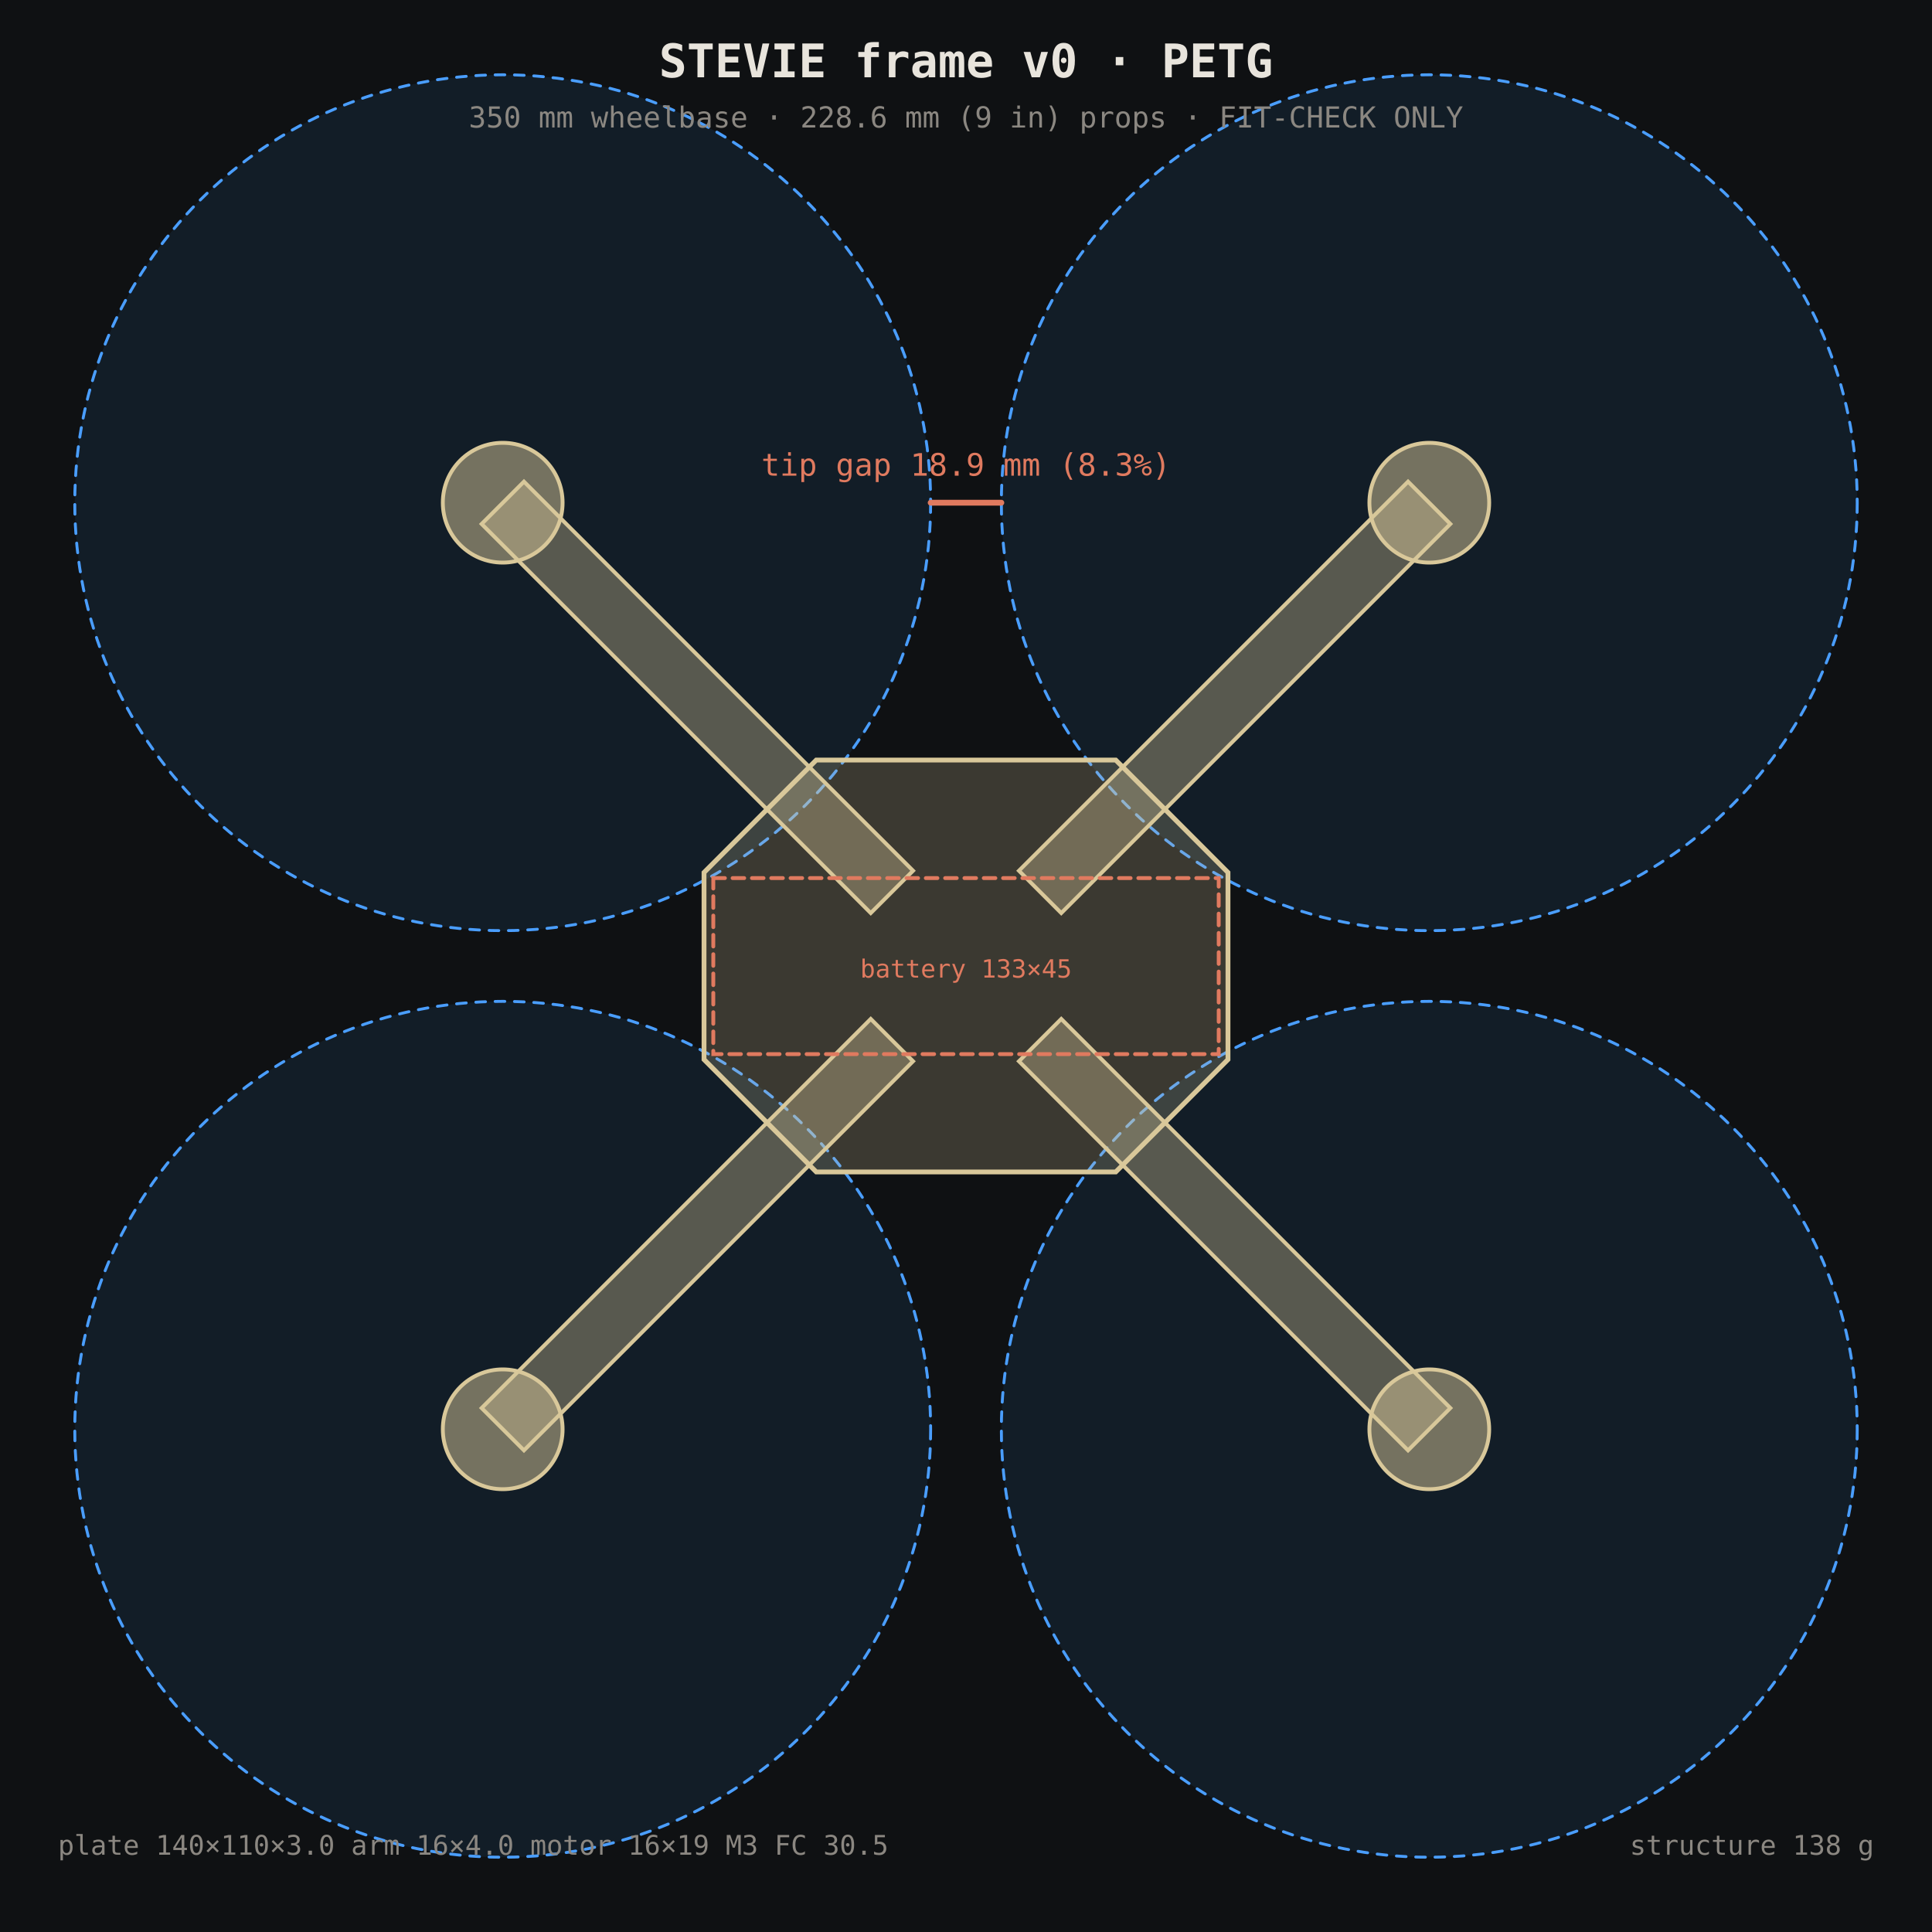
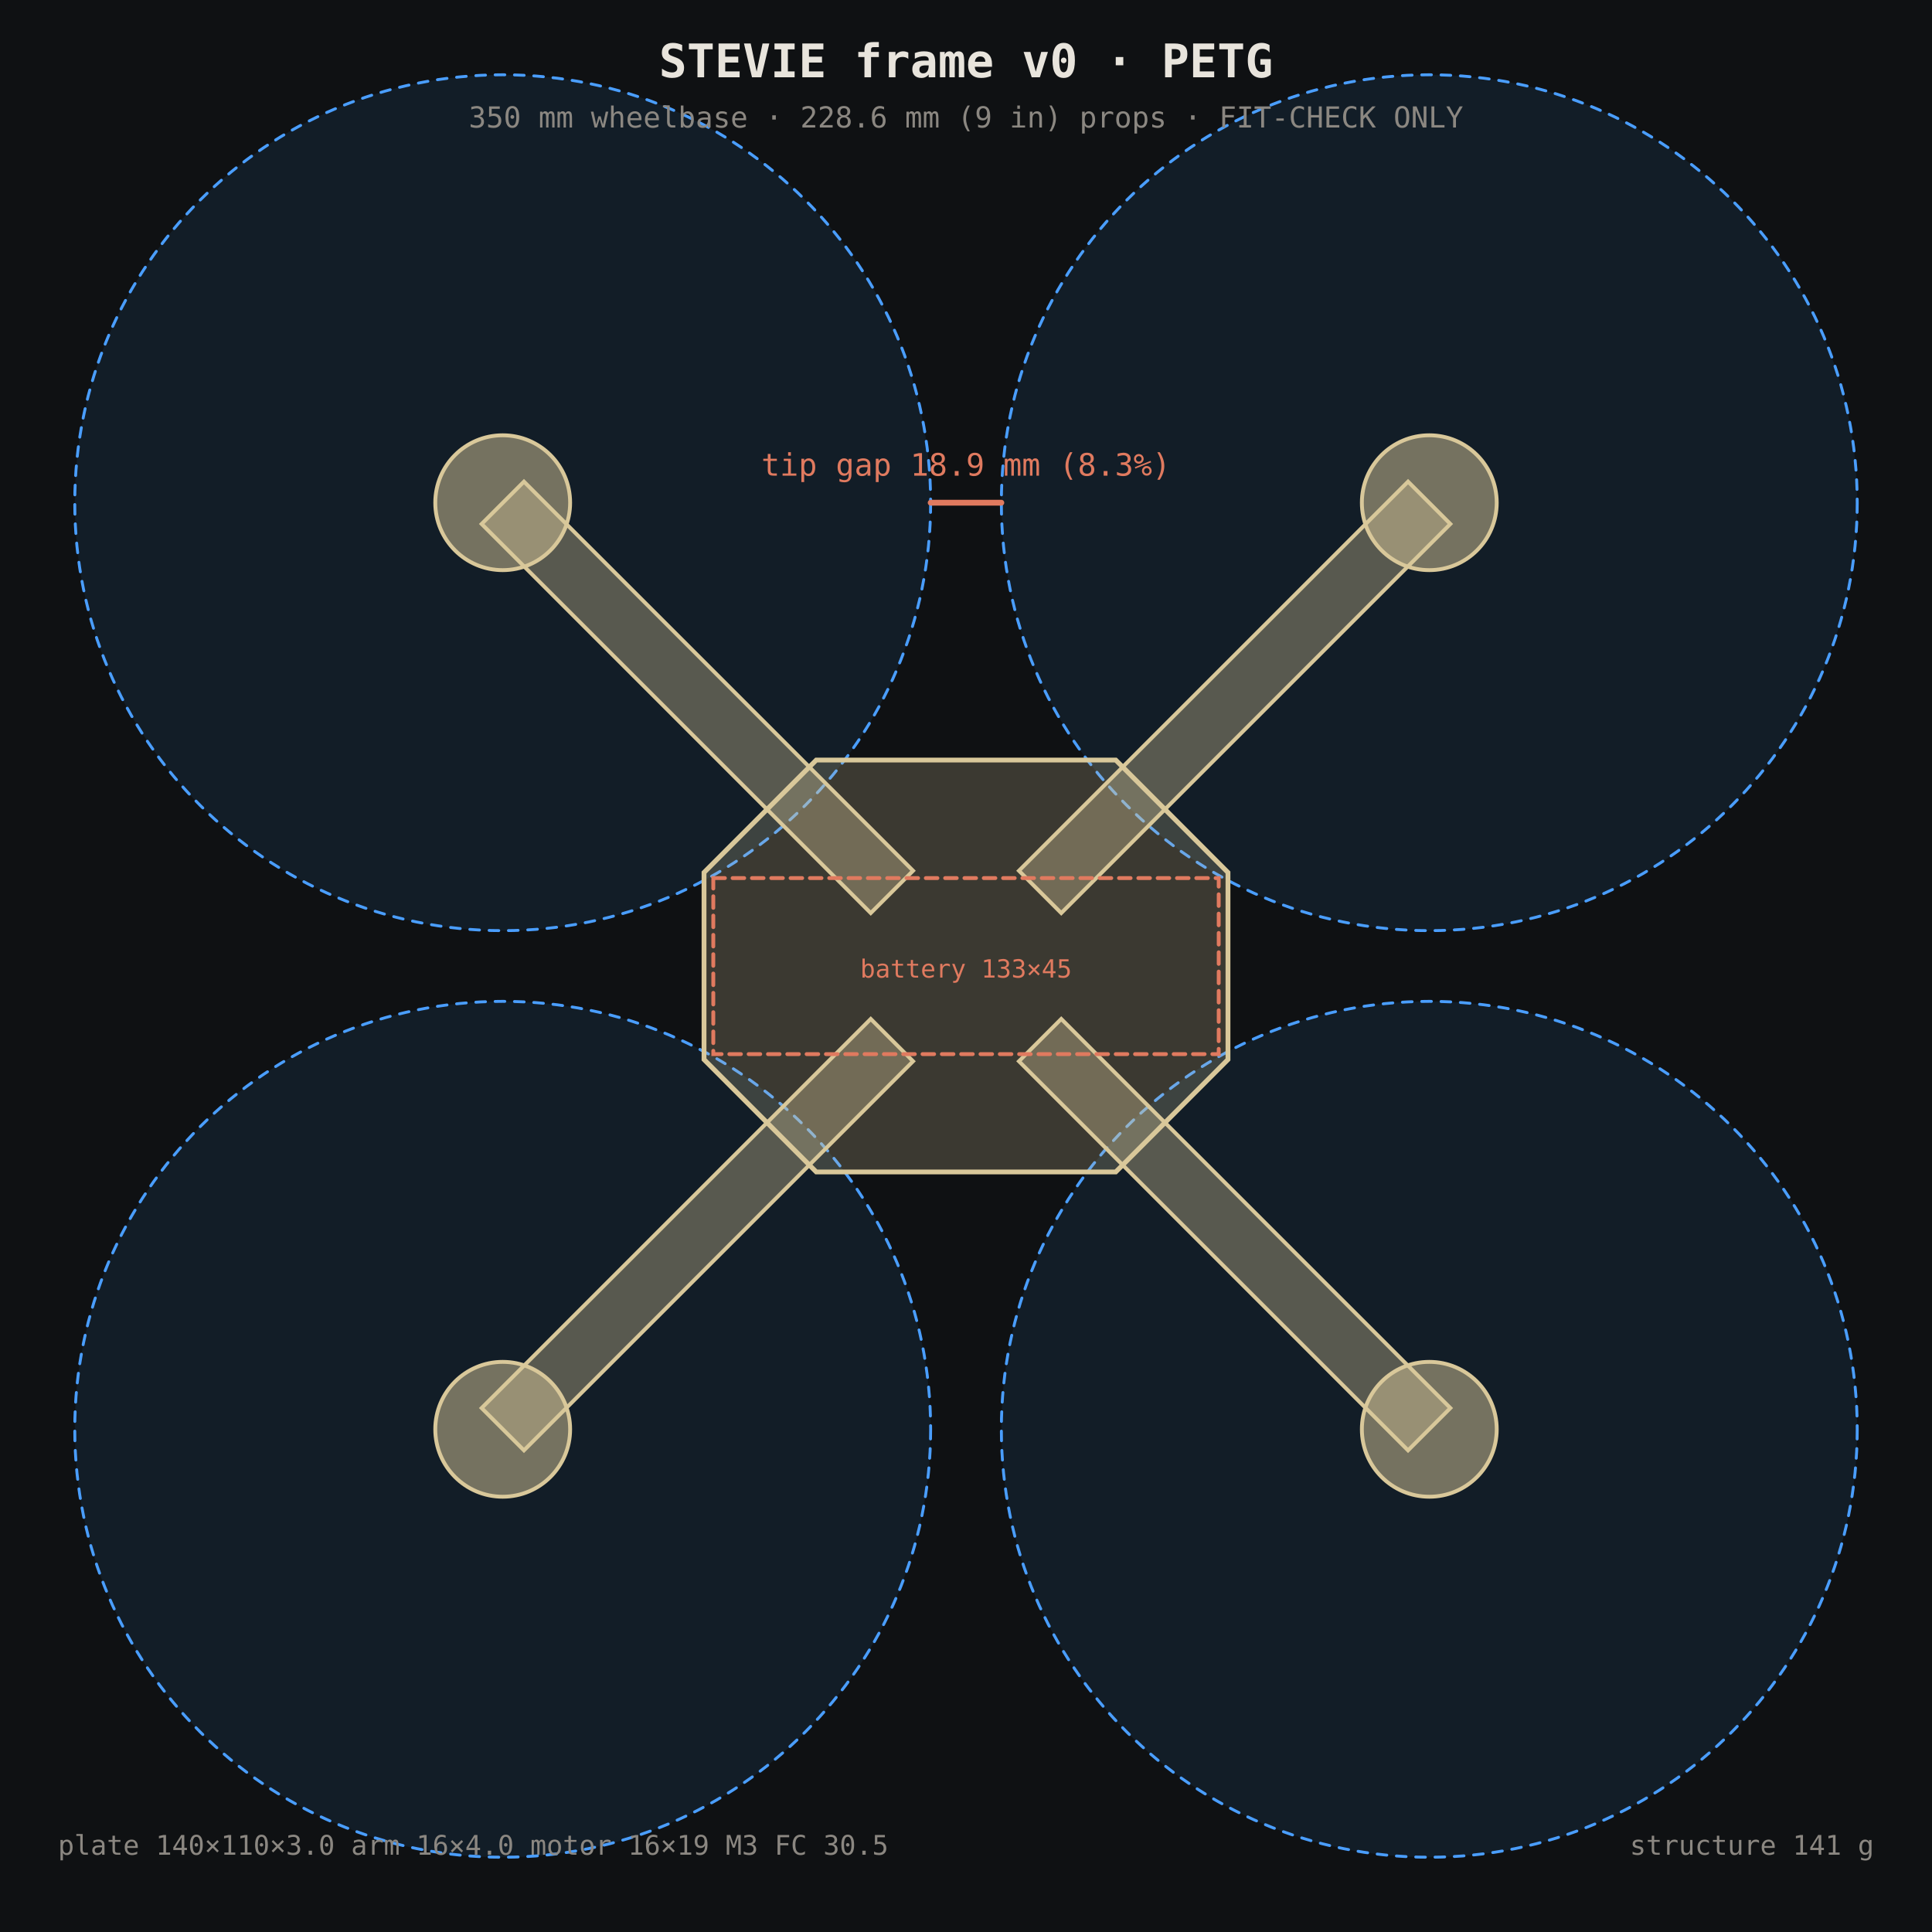
<svg xmlns="http://www.w3.org/2000/svg" viewBox="0 0 1000 1000" width="1000" height="1000">
  <rect width="1000" height="1000" fill="#0f1113" />
  <g fill="none" stroke-linecap="round">
    <circle cx="739.8" cy="260.2" r="221.5" fill="#2b6cb0" fill-opacity="0.13" stroke="#4a9eff" stroke-width="1.5" stroke-dasharray="5 5" />
    <circle cx="260.2" cy="260.2" r="221.5" fill="#2b6cb0" fill-opacity="0.13" stroke="#4a9eff" stroke-width="1.5" stroke-dasharray="5 5" />
    <circle cx="260.2" cy="739.8" r="221.5" fill="#2b6cb0" fill-opacity="0.13" stroke="#4a9eff" stroke-width="1.5" stroke-dasharray="5 5" />
    <circle cx="739.8" cy="739.8" r="221.5" fill="#2b6cb0" fill-opacity="0.13" stroke="#4a9eff" stroke-width="1.5" stroke-dasharray="5 5" />
    <polygon points="422.5,606.6 577.5,606.6 635.6,548.4 635.6,451.6 577.5,393.4 422.5,393.4 364.4,451.6 364.4,548.4" fill="#d9c89a" fill-opacity="0.22" stroke="#d9c89a" stroke-width="2.5" />
    <polygon points="549.3,472.6 750.7,271.2 728.8,249.3 527.4,450.7" fill="#d9c89a" fill-opacity="0.35" stroke="#d9c89a" stroke-width="2" />
-     <circle cx="739.8" cy="260.2" r="31.0" fill="#d9c89a" fill-opacity="0.5" stroke="#d9c89a" stroke-width="2" />
+     <circle cx="739.8" cy="260.2" r="34.9" fill="#d9c89a" fill-opacity="0.5" stroke="#d9c89a" stroke-width="2" />
    <polygon points="472.6,450.7 271.2,249.3 249.3,271.2 450.7,472.6" fill="#d9c89a" fill-opacity="0.35" stroke="#d9c89a" stroke-width="2" />
-     <circle cx="260.2" cy="260.2" r="31.0" fill="#d9c89a" fill-opacity="0.5" stroke="#d9c89a" stroke-width="2" />
+     <circle cx="260.2" cy="260.2" r="34.9" fill="#d9c89a" fill-opacity="0.5" stroke="#d9c89a" stroke-width="2" />
    <polygon points="450.7,527.4 249.3,728.8 271.2,750.7 472.6,549.3" fill="#d9c89a" fill-opacity="0.35" stroke="#d9c89a" stroke-width="2" />
-     <circle cx="260.2" cy="739.8" r="31.0" fill="#d9c89a" fill-opacity="0.5" stroke="#d9c89a" stroke-width="2" />
+     <circle cx="260.2" cy="739.8" r="34.9" fill="#d9c89a" fill-opacity="0.5" stroke="#d9c89a" stroke-width="2" />
    <polygon points="527.4,549.3 728.8,750.7 750.7,728.8 549.3,527.4" fill="#d9c89a" fill-opacity="0.35" stroke="#d9c89a" stroke-width="2" />
-     <circle cx="739.8" cy="739.8" r="31.0" fill="#d9c89a" fill-opacity="0.5" stroke="#d9c89a" stroke-width="2" />
+     <circle cx="739.8" cy="739.8" r="34.9" fill="#d9c89a" fill-opacity="0.5" stroke="#d9c89a" stroke-width="2" />
    <rect x="369.2" y="454.5" width="261.6" height="91.1" fill="none" stroke="#e07a5f" stroke-width="2" stroke-dasharray="6 4" />
    <line x1="481.7" y1="260.2" x2="518.3" y2="260.2" stroke="#e07a5f" stroke-width="3" />
  </g>
  <text x="500.0" y="40.0" font-family="Menlo,Consolas,monospace" font-size="24" fill="#e8e4dc" text-anchor="middle" font-weight="600">STEVIE frame v0 · PETG</text>
  <text x="500.0" y="66.0" font-family="Menlo,Consolas,monospace" font-size="15" fill="#8b8781" text-anchor="middle" font-weight="400">350 mm wheelbase · 228.6 mm (9 in) props · FIT-CHECK ONLY</text>
  <text x="500.0" y="246.2" font-family="Menlo,Consolas,monospace" font-size="16" fill="#e07a5f" text-anchor="middle" font-weight="400">tip gap 18.9 mm (8.3%)</text>
  <text x="500.0" y="506.0" font-family="Menlo,Consolas,monospace" font-size="13" fill="#e07a5f" text-anchor="middle" font-weight="400">battery 133×45</text>
  <text x="30.0" y="960.0" font-family="Menlo,Consolas,monospace" font-size="14" fill="#8b8781" text-anchor="start" font-weight="400">plate 140×110×3.0  arm 16×4.0  motor 16×19 M3  FC 30.5</text>
-   <text x="970.0" y="960.0" font-family="Menlo,Consolas,monospace" font-size="14" fill="#8b8781" text-anchor="end" font-weight="400">structure 138 g</text>
+   <text x="970.0" y="960.0" font-family="Menlo,Consolas,monospace" font-size="14" fill="#8b8781" text-anchor="end" font-weight="400">structure 141 g</text>
</svg>
